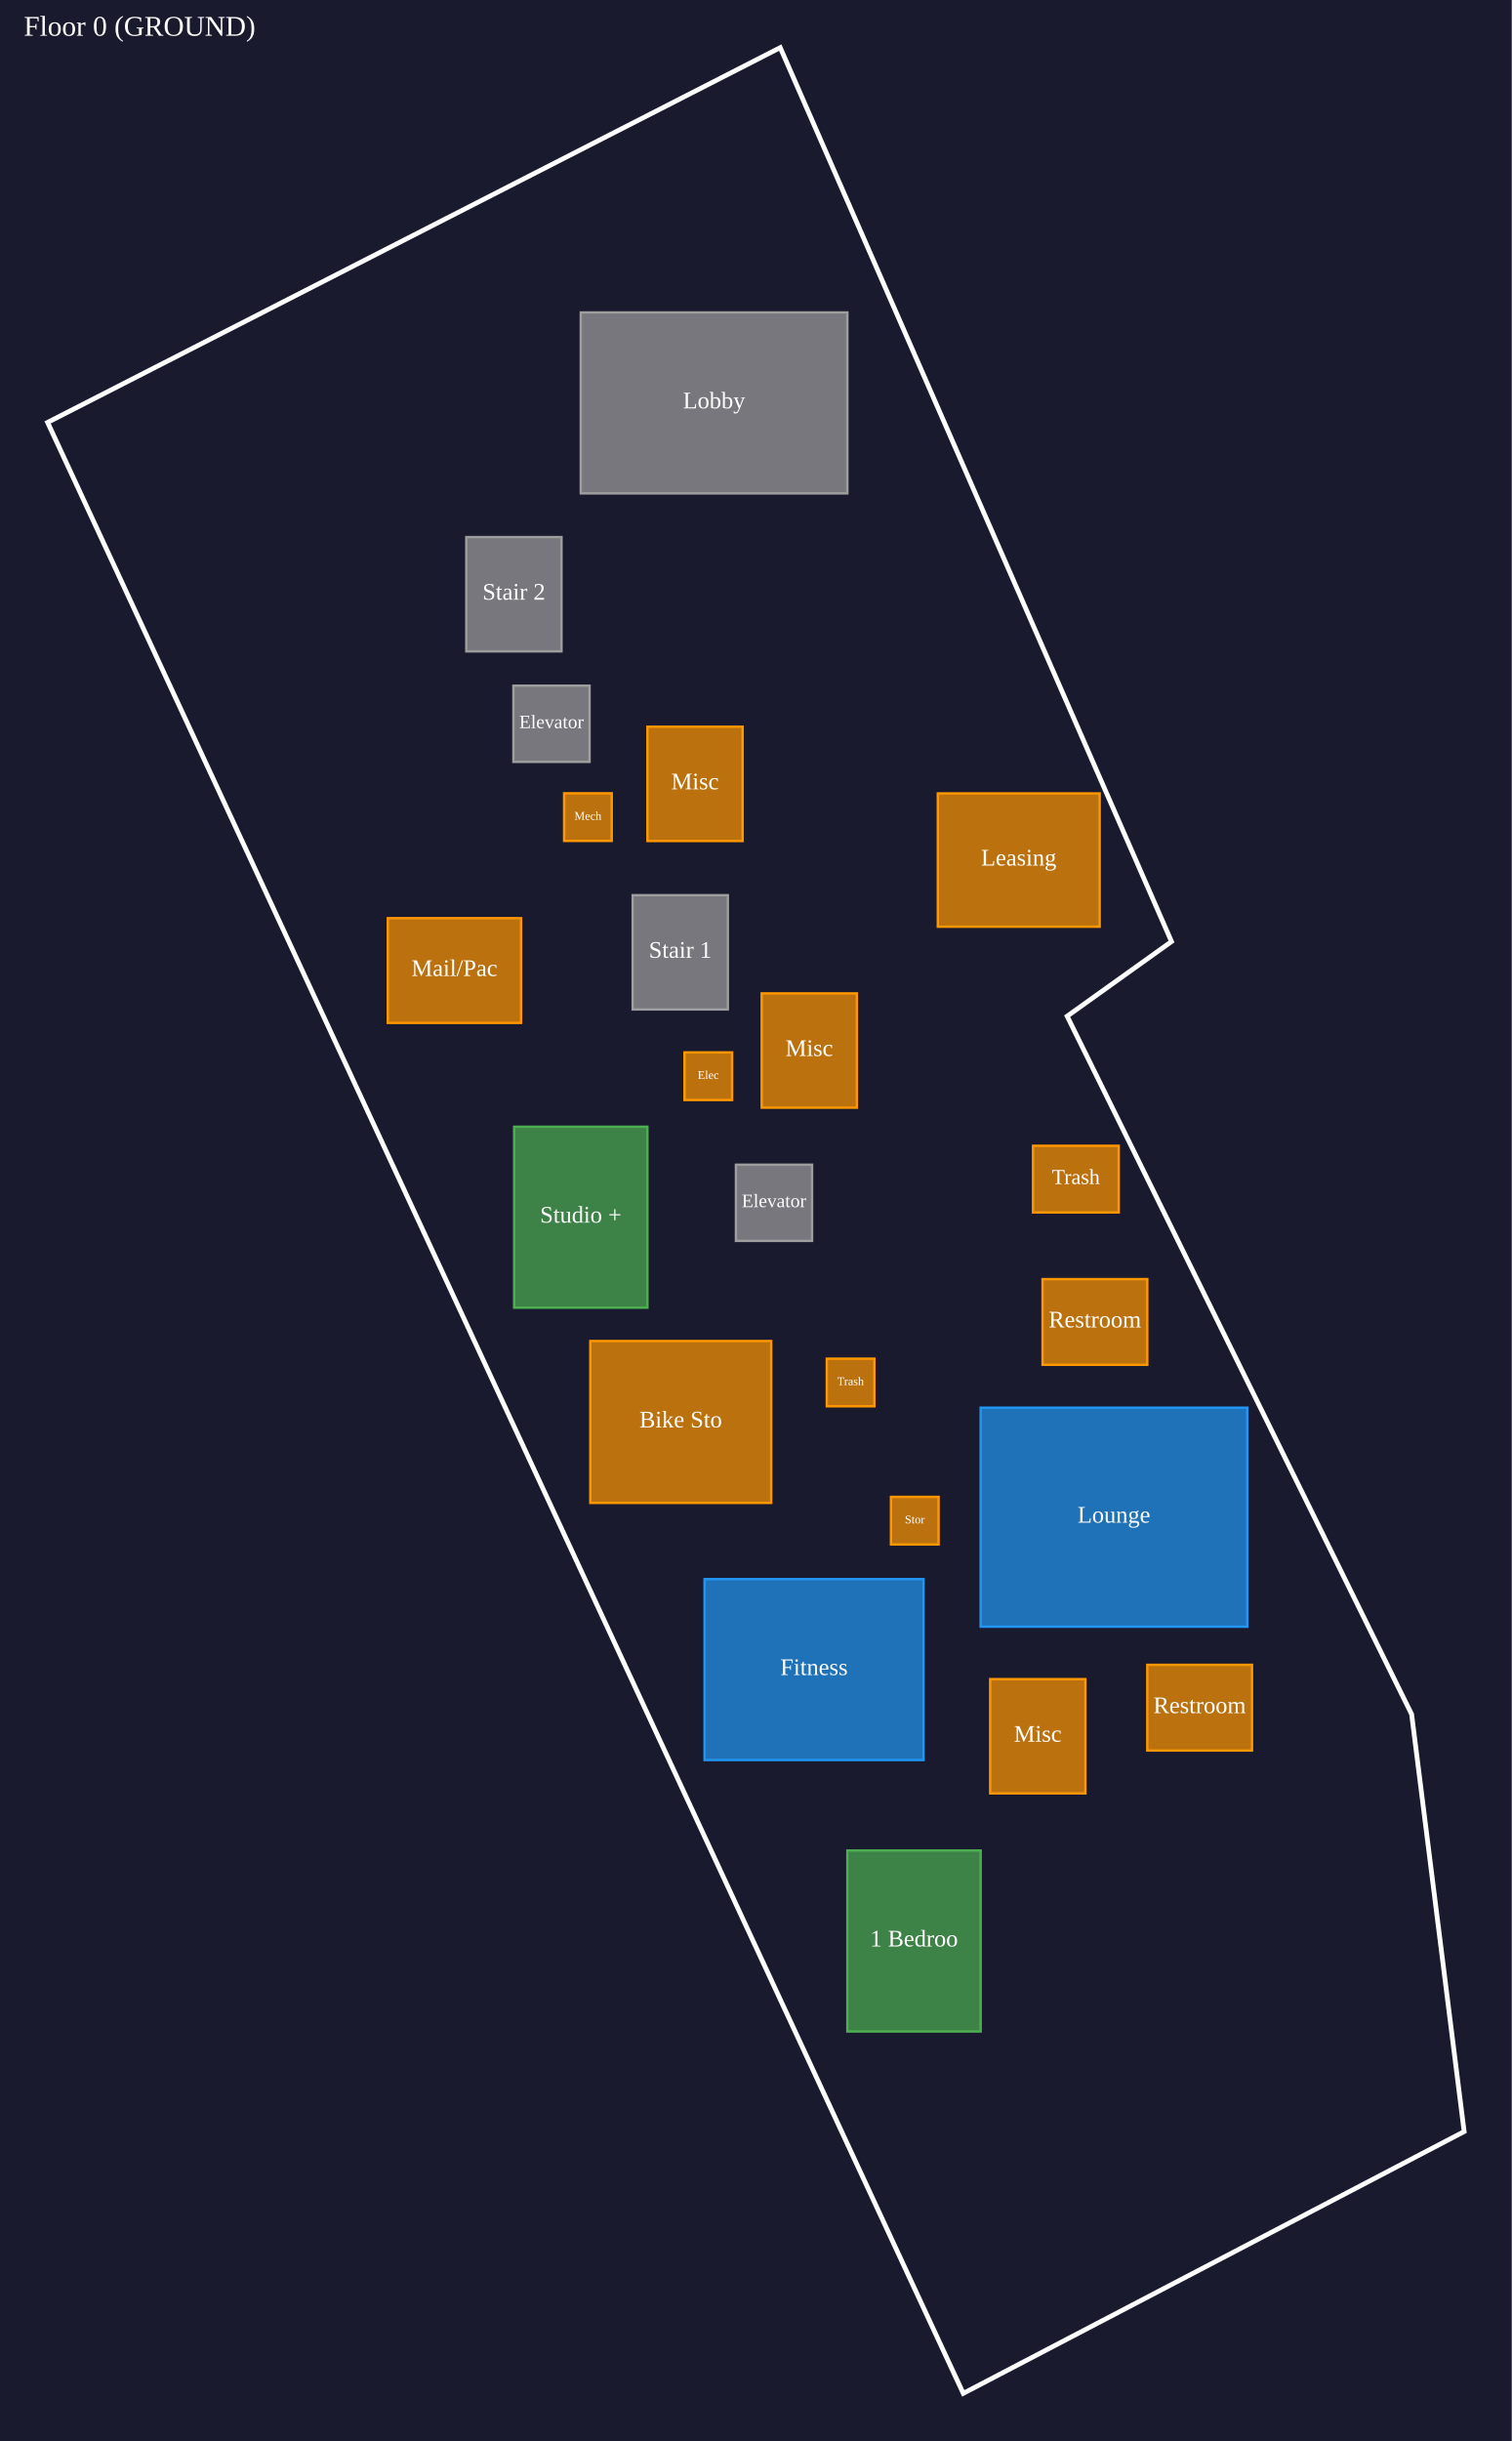
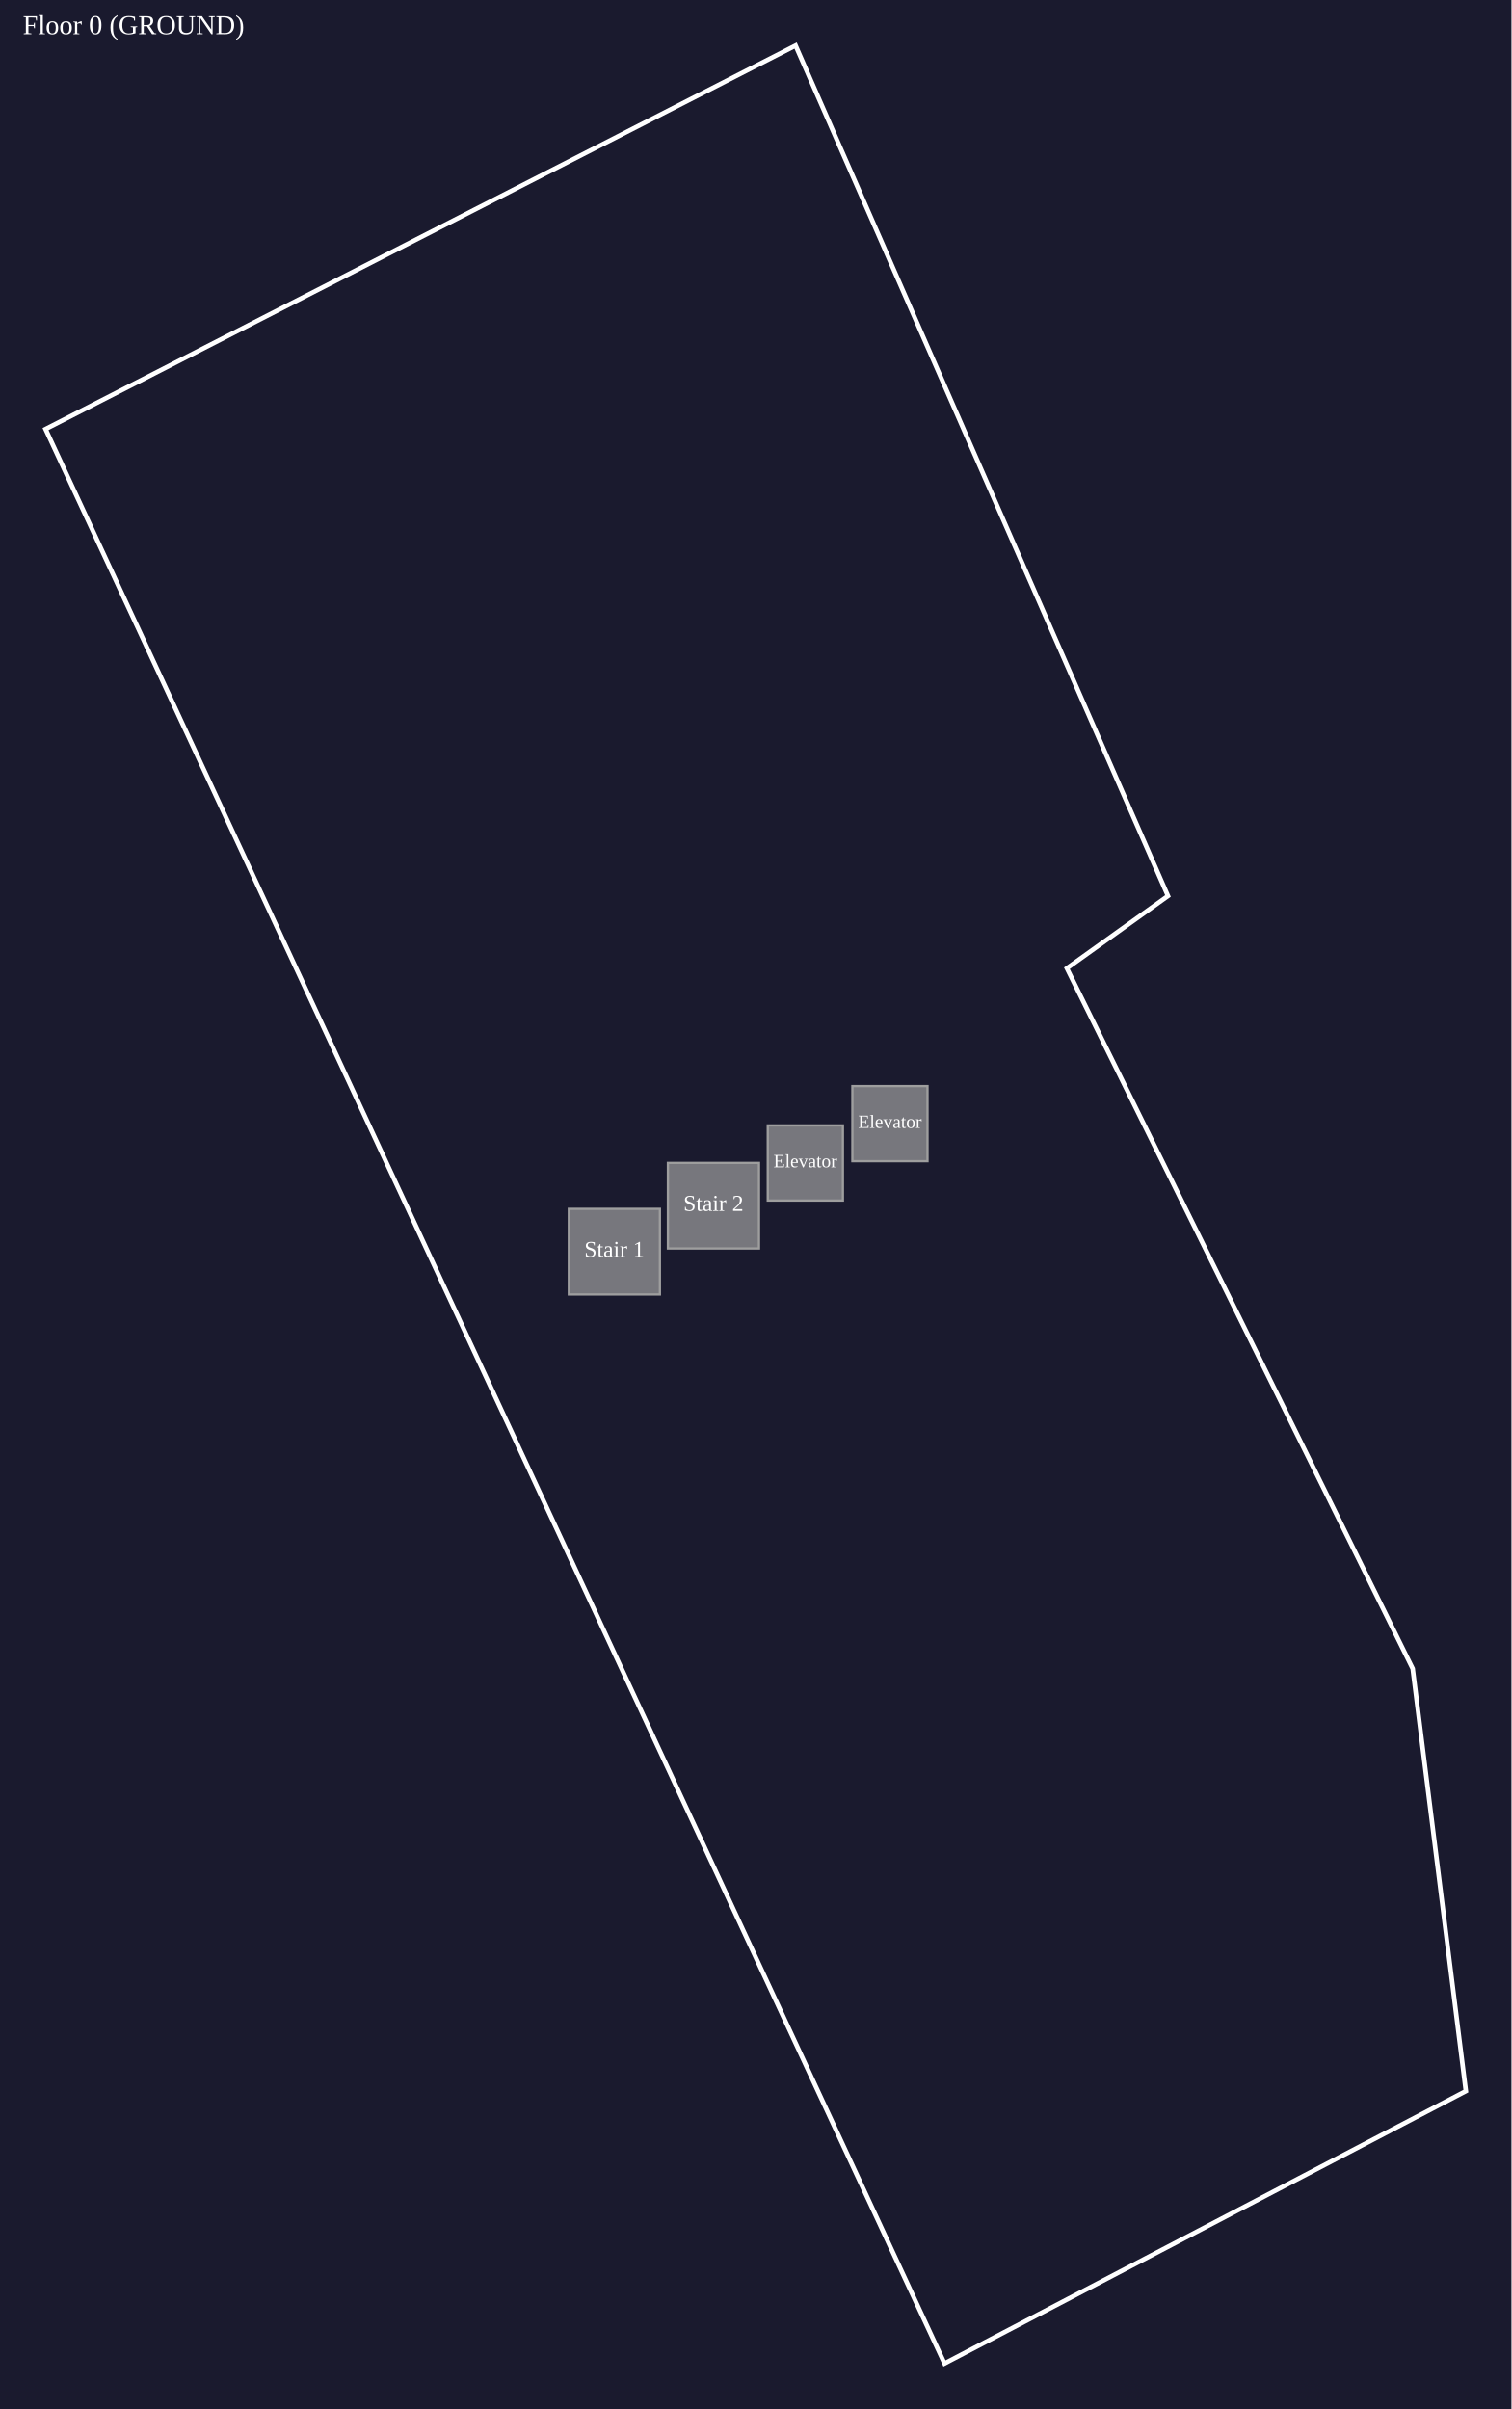
- <svg xmlns="http://www.w3.org/2000/svg" width="635.13" height="1025.227" viewBox="0 0 635.13 1025.227">
+ <svg xmlns="http://www.w3.org/2000/svg" width="663.84" height="1058.16" viewBox="0 0 663.84 1058.16">
  <rect width="100%" height="100%" fill="#1a1a2e" />
-   <path d="M 615.13 895.269 L 593.059 719.978 L 448.336 426.804 L 492.179 395.455 L 327.804 20 L 20 177.41 L 404.691 1005.227 Z" fill="none" stroke="#fff" stroke-width="2" />
-   <rect x="265.791" y="375.977" width="40" height="48" fill="#9E9E9E" fill-opacity="0.7" stroke="#9E9E9E" stroke-width="1" />
-   <text x="285.791" y="399.977" font-size="10" fill="white" text-anchor="middle" dominant-baseline="middle">Stair 1</text>
-   <rect x="195.899" y="225.577" width="40" height="48" fill="#9E9E9E" fill-opacity="0.7" stroke="#9E9E9E" stroke-width="1" />
-   <text x="215.899" y="249.577" font-size="10" fill="white" text-anchor="middle" dominant-baseline="middle">Stair 2</text>
-   <rect x="309.179" y="489.176" width="32" height="32" fill="#9E9E9E" fill-opacity="0.7" stroke="#9E9E9E" stroke-width="1" />
-   <text x="325.179" y="505.176" font-size="8" fill="white" text-anchor="middle" dominant-baseline="middle">Elevator</text>
-   <rect x="215.688" y="287.991" width="32" height="32" fill="#9E9E9E" fill-opacity="0.7" stroke="#9E9E9E" stroke-width="1" />
-   <text x="231.688" y="303.991" font-size="8" fill="white" text-anchor="middle" dominant-baseline="middle">Elevator</text>
-   <rect x="347.353" y="570.646" width="20" height="20" fill="#FF9800" fill-opacity="0.7" stroke="#FF9800" stroke-width="1" />
-   <text x="357.353" y="580.646" font-size="5" fill="white" text-anchor="middle" dominant-baseline="middle">Trash</text>
-   <rect x="237.005" y="333.187" width="20" height="20" fill="#FF9800" fill-opacity="0.7" stroke="#FF9800" stroke-width="1" />
-   <text x="247.005" y="343.187" font-size="5" fill="white" text-anchor="middle" dominant-baseline="middle">Mech</text>
-   <rect x="374.324" y="628.685" width="20" height="20" fill="#FF9800" fill-opacity="0.7" stroke="#FF9800" stroke-width="1" />
-   <text x="384.324" y="638.685" font-size="5" fill="white" text-anchor="middle" dominant-baseline="middle">Stor</text>
-   <rect x="287.576" y="442.011" width="20" height="20" fill="#FF9800" fill-opacity="0.7" stroke="#FF9800" stroke-width="1" />
-   <text x="297.576" y="452.011" font-size="5" fill="white" text-anchor="middle" dominant-baseline="middle">Elec</text>
-   <rect x="272" y="305.227" width="40" height="48" fill="#FF9800" fill-opacity="0.7" stroke="#FF9800" stroke-width="1" />
-   <text x="292" y="329.227" font-size="10" fill="white" text-anchor="middle" dominant-baseline="middle">Misc</text>
-   <rect x="320" y="417.227" width="40" height="48" fill="#FF9800" fill-opacity="0.7" stroke="#FF9800" stroke-width="1" />
-   <text x="340" y="441.227" font-size="10" fill="white" text-anchor="middle" dominant-baseline="middle">Misc</text>
-   <rect x="416" y="705.227" width="40" height="48" fill="#FF9800" fill-opacity="0.7" stroke="#FF9800" stroke-width="1" />
-   <text x="436" y="729.227" font-size="10" fill="white" text-anchor="middle" dominant-baseline="middle">Misc</text>
-   <rect x="244" y="131.227" width="112" height="76" fill="#9E9E9E" fill-opacity="0.7" stroke="#9E9E9E" stroke-width="1" />
-   <text x="300" y="169.227" font-size="10" fill="white" text-anchor="middle" dominant-baseline="middle">Lobby</text>
-   <rect x="394" y="333.227" width="68" height="56" fill="#FF9800" fill-opacity="0.7" stroke="#FF9800" stroke-width="1" />
-   <text x="428" y="361.227" font-size="10" fill="white" text-anchor="middle" dominant-baseline="middle">Leasing</text>
-   <rect x="162.923" y="385.628" width="56" height="44" fill="#FF9800" fill-opacity="0.7" stroke="#FF9800" stroke-width="1" />
-   <text x="190.923" y="407.628" font-size="10" fill="white" text-anchor="middle" dominant-baseline="middle">Mail/Pac</text>
-   <rect x="412" y="591.227" width="112" height="92" fill="#2196F3" fill-opacity="0.7" stroke="#2196F3" stroke-width="1" />
-   <text x="468" y="637.227" font-size="10" fill="white" text-anchor="middle" dominant-baseline="middle">Lounge</text>
-   <rect x="296" y="663.227" width="92" height="76" fill="#2196F3" fill-opacity="0.7" stroke="#2196F3" stroke-width="1" />
-   <text x="342" y="701.227" font-size="10" fill="white" text-anchor="middle" dominant-baseline="middle">Fitness</text>
-   <rect x="438" y="537.227" width="44" height="36" fill="#FF9800" fill-opacity="0.7" stroke="#FF9800" stroke-width="1" />
-   <text x="460" y="555.227" font-size="10" fill="white" text-anchor="middle" dominant-baseline="middle">Restroom</text>
-   <rect x="482" y="699.227" width="44" height="36" fill="#FF9800" fill-opacity="0.7" stroke="#FF9800" stroke-width="1" />
-   <text x="504" y="717.227" font-size="10" fill="white" text-anchor="middle" dominant-baseline="middle">Restroom</text>
-   <rect x="434" y="481.227" width="36" height="28" fill="#FF9800" fill-opacity="0.7" stroke="#FF9800" stroke-width="1" />
-   <text x="452" y="495.227" font-size="9" fill="white" text-anchor="middle" dominant-baseline="middle">Trash</text>
-   <rect x="248" y="563.227" width="76" height="68" fill="#FF9800" fill-opacity="0.7" stroke="#FF9800" stroke-width="1" />
-   <text x="286" y="597.227" font-size="10" fill="white" text-anchor="middle" dominant-baseline="middle">Bike Sto</text>
-   <rect x="216" y="473.227" width="56" height="76" fill="#4CAF50" fill-opacity="0.7" stroke="#4CAF50" stroke-width="1" />
-   <text x="244" y="511.227" font-size="10" fill="white" text-anchor="middle" dominant-baseline="middle">Studio +</text>
-   <rect x="356" y="777.227" width="56" height="76" fill="#4CAF50" fill-opacity="0.7" stroke="#4CAF50" stroke-width="1" />
-   <text x="384" y="815.227" font-size="10" fill="white" text-anchor="middle" dominant-baseline="middle">1 Bedroo</text>
+   <path d="M 414.84 1038.16 L 643.84 918.52 L 620.48 732.96 L 468.6 425.32 L 513 393.56 L 349.44 20 L 20 188.48 Z" fill="none" stroke="#fff" stroke-width="2" />
+   <rect x="249.84" y="531" width="40" height="37.6" fill="#9E9E9E" fill-opacity="0.7" stroke="#9E9E9E" stroke-width="1" />
+   <text x="269.84" y="549.8" font-size="10" fill="white" text-anchor="middle" dominant-baseline="middle">Stair 1</text>
+   <rect x="293.36" y="510.8" width="40" height="37.6" fill="#9E9E9E" fill-opacity="0.7" stroke="#9E9E9E" stroke-width="1" />
+   <text x="313.36" y="529.6" font-size="10" fill="white" text-anchor="middle" dominant-baseline="middle">Stair 2</text>
+   <rect x="337.22" y="494.34" width="33" height="33" fill="#9E9E9E" fill-opacity="0.7" stroke="#9E9E9E" stroke-width="1" />
+   <text x="353.72" y="510.84" font-size="8.25" fill="white" text-anchor="middle" dominant-baseline="middle">Elevator</text>
+   <rect x="374.38" y="477.06" width="33" height="33" fill="#9E9E9E" fill-opacity="0.7" stroke="#9E9E9E" stroke-width="1" />
+   <text x="390.88" y="493.56" font-size="8.25" fill="white" text-anchor="middle" dominant-baseline="middle">Elevator</text>
  <text x="10" y="15" font-size="12" fill="white">Floor 0 (GROUND)</text>
</svg>
